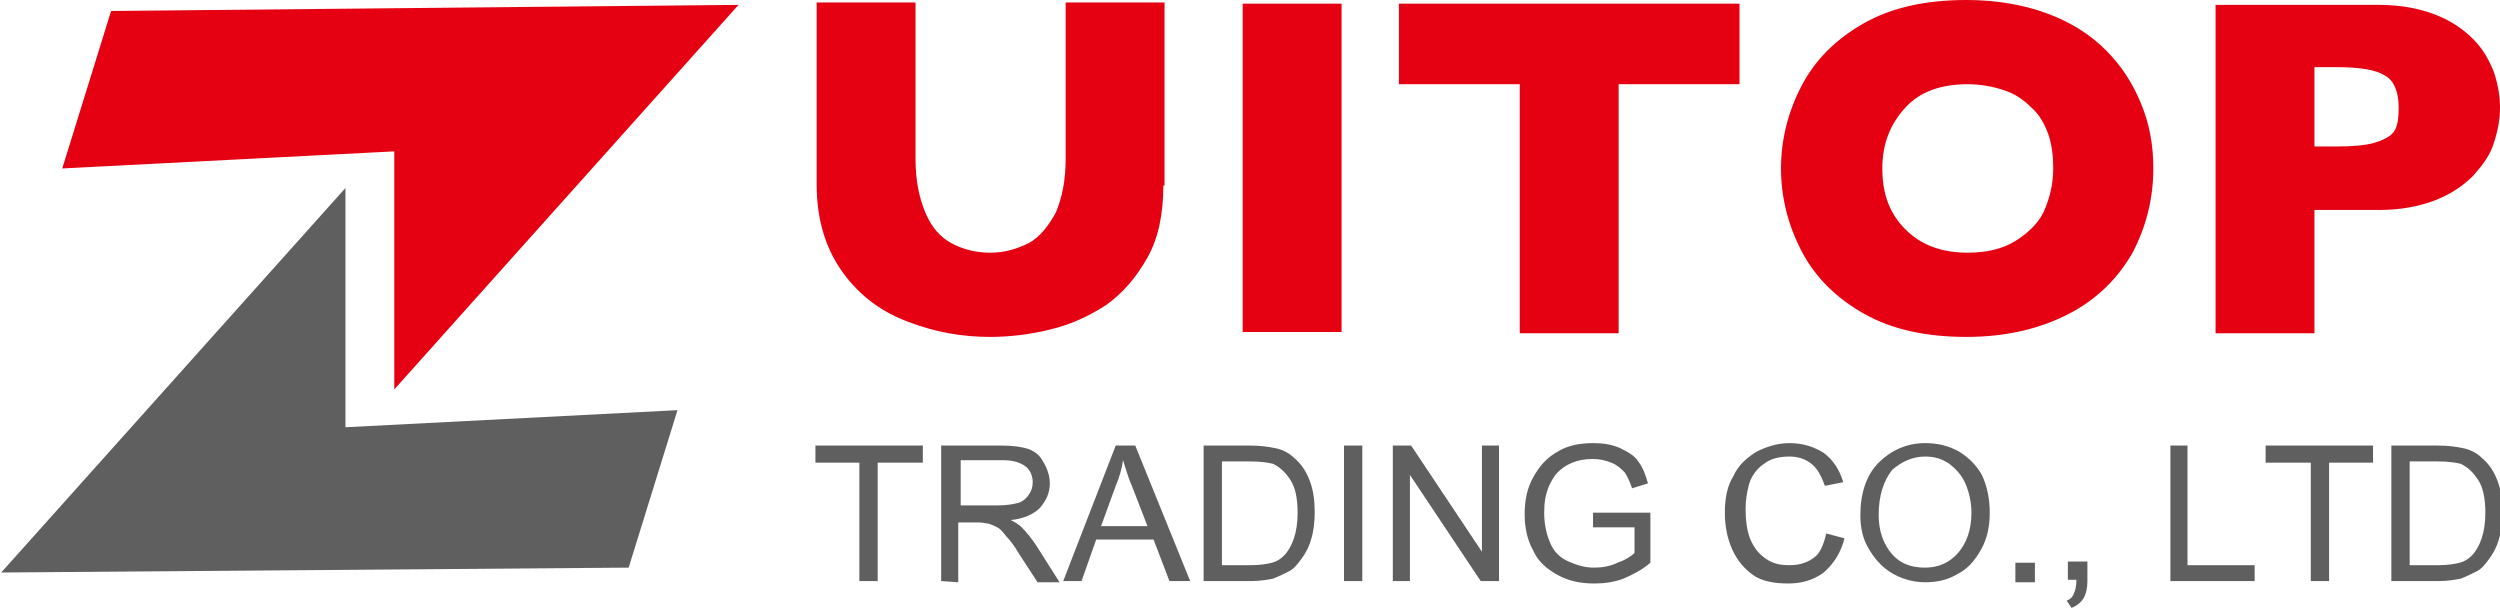
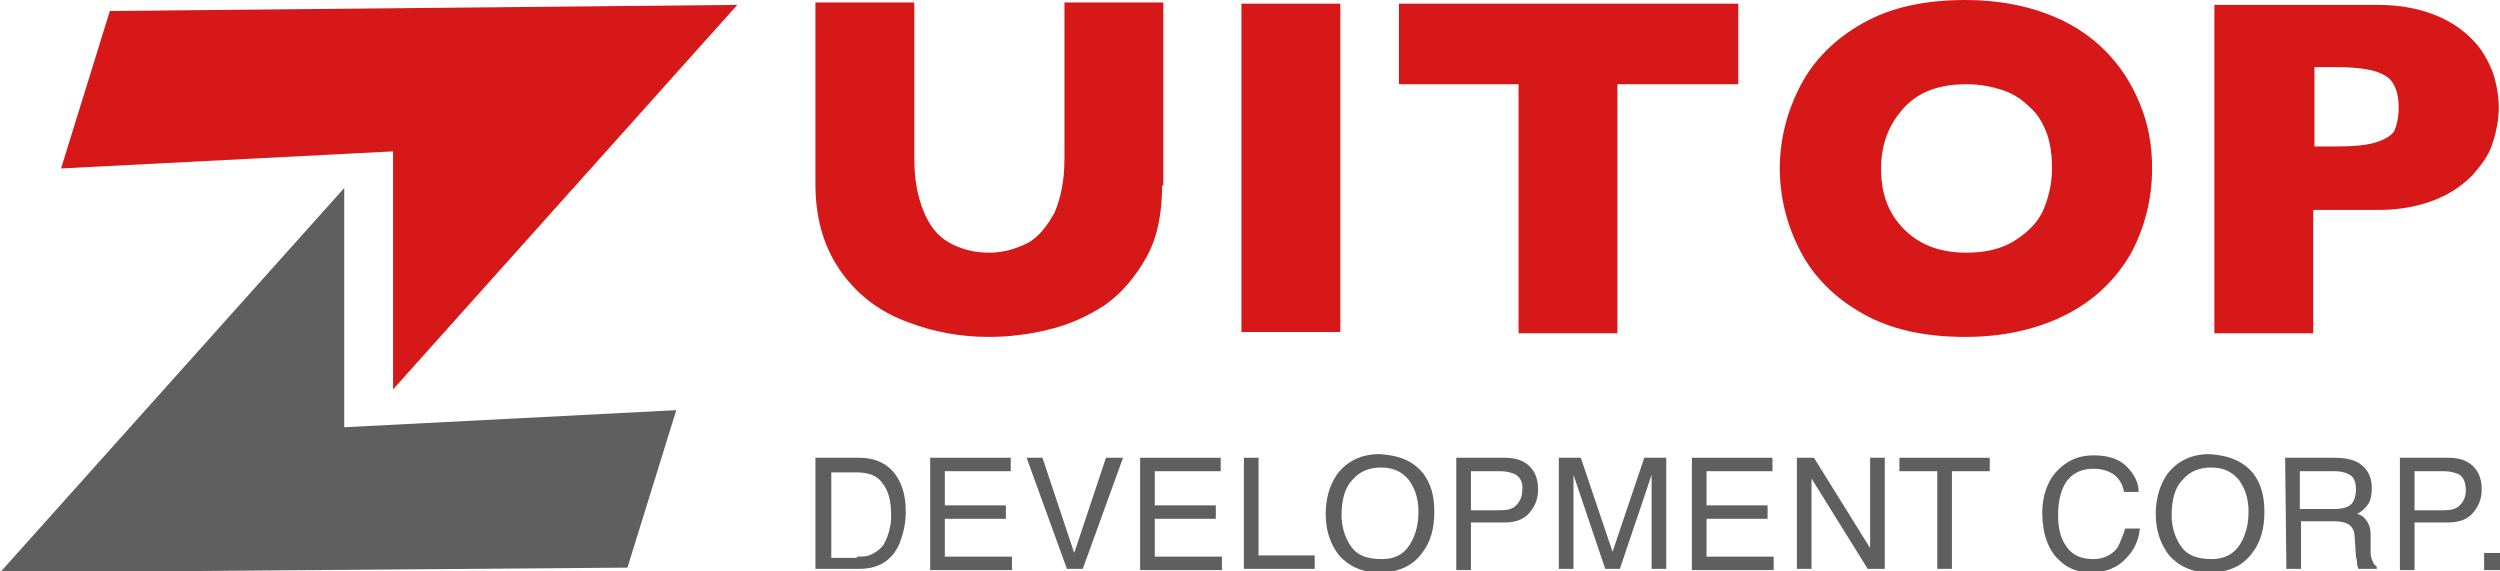
- <svg xmlns="http://www.w3.org/2000/svg" xmlns:xlink="http://www.w3.org/1999/xlink" version="1.1" id="圖層_1" x="0px" y="0px" viewBox="0 0 204.8 49.8" style="enable-background:new 0 0 204.8 49.8;" xml:space="preserve">
-   <style type="text/css">
- 	.st0{opacity:0.51;}
- 	.st1{clip-path:url(#SVGID_2_);}
- 	.st2{clip-path:url(#SVGID_4_);}
- 	.st3{fill:#5F5F5F;}
- 	.st4{clip-path:url(#SVGID_6_);}
- 	.st5{clip-path:url(#SVGID_8_);}
- 	.st6{fill:#E50012;}
- </style>
-   <g class="st0">
-     <g>
-       <defs>
-         <rect id="SVGID_1_" y="15.4" width="58.5" height="34.6" />
-       </defs>
-       <clipPath id="SVGID_2_">
-         <use xlink:href="#SVGID_1_" style="overflow:visible;" />
-       </clipPath>
-       <g class="st1">
-         <g>
-           <defs>
-             <rect id="SVGID_3_" y="15.4" width="58.5" height="34.6" />
-           </defs>
-           <clipPath id="SVGID_4_">
-             <use xlink:href="#SVGID_3_" style="overflow:visible;" />
-           </clipPath>
-           <g class="st2">
- 				</g>
+ <svg xmlns="http://www.w3.org/2000/svg" xmlns:xlink="http://www.w3.org/1999/xlink" version="1.1" id="圖層_1" x="0px" y="0px" viewBox="0 0 204.8 46.7" style="enable-background:new 0 0 204.8 46.7;" xml:space="preserve">
+   <g id="XMLID_65_">
+     <g id="XMLID_1394_">
+       <g id="XMLID_1395_" style="opacity:0.51;">
+         <g id="XMLID_1396_">
+           <g>
+             <defs>
+               <rect id="SVGID_1_" x="-0.1" y="15.4" width="58.5" height="34.6" />
+             </defs>
+             <clipPath id="SVGID_00000047029924275150606320000017981933055352242857_">
+               <use xlink:href="#SVGID_1_" style="overflow:visible;" />
+             </clipPath>
+             <g id="XMLID_1398_" style="clip-path:url(#SVGID_00000047029924275150606320000017981933055352242857_);">
+               <g>
+                 <defs>
+                   <rect id="SVGID_00000023959407248150039490000007527618491264991672_" x="-0.1" y="15.4" width="58.5" height="34.6" />
+                 </defs>
+                 <clipPath id="SVGID_00000090271010183904661100000006199461621277952148_">
+                   <use xlink:href="#SVGID_00000023959407248150039490000007527618491264991672_" style="overflow:visible;" />
+                 </clipPath>
+                 <g style="clip-path:url(#SVGID_00000090271010183904661100000006199461621277952148_);">
+ 							</g>
+               </g>
+             </g>
+           </g>
        </g>
      </g>
    </g>
-   </g>
-   <path class="st3" d="M55.5,33.6L28.3,35V15.4L0.1,46.9l51.4-0.4L55.5,33.6z" />
-   <g class="st0">
-     <g>
-       <defs>
-         <rect id="SVGID_5_" x="5" y="0.3" width="58.5" height="34.6" />
-       </defs>
-       <clipPath id="SVGID_6_">
-         <use xlink:href="#SVGID_5_" style="overflow:visible;" />
-       </clipPath>
-       <g class="st4">
-         <g>
-           <defs>
-             <rect id="SVGID_7_" x="5" y="0.3" width="58.5" height="34.6" />
-           </defs>
-           <clipPath id="SVGID_8_">
-             <use xlink:href="#SVGID_7_" style="overflow:visible;" />
-           </clipPath>
-           <g class="st5">
- 				</g>
+     <polygon id="XMLID_1325_" style="fill:#5F5F60;" points="55.4,33.6 28.2,35 28.2,15.4 0,46.9 51.4,46.5  " />
+     <g id="XMLID_1315_">
+       <g id="XMLID_1316_" style="opacity:0.51;">
+         <g id="XMLID_1317_">
+           <g>
+             <defs>
+               <rect id="SVGID_00000007387592421563392600000003280250376601824168_" x="4.9" y="0.3" width="58.5" height="34.6" />
+             </defs>
+             <clipPath id="SVGID_00000150084209436119660030000013342546384284274095_">
+               <use xlink:href="#SVGID_00000007387592421563392600000003280250376601824168_" style="overflow:visible;" />
+             </clipPath>
+             <g id="XMLID_1320_" style="clip-path:url(#SVGID_00000150084209436119660030000013342546384284274095_);">
+               <g>
+                 <defs>
+                   <rect id="SVGID_00000156558477440260783170000005396011144411136698_" x="4.9" y="0.3" width="58.5" height="34.6" />
+                 </defs>
+                 <clipPath id="SVGID_00000011750718251248629810000006591832681755400374_">
+                   <use xlink:href="#SVGID_00000156558477440260783170000005396011144411136698_" style="overflow:visible;" />
+                 </clipPath>
+                 <g style="clip-path:url(#SVGID_00000011750718251248629810000006591832681755400374_);">
+ 							</g>
+               </g>
+             </g>
+           </g>
        </g>
      </g>
    </g>
+     <polygon id="XMLID_1313_" style="fill:#D71819;" points="5,13.8 32.2,12.4 32.2,31.9 60.4,0.4 9,0.9  " />
+     <g id="XMLID_73_">
+       <path id="XMLID_1312_" style="fill:#D71819;" d="M95.2,15.2c0,2.3-0.4,4.3-1.3,5.9s-2,2.9-3.4,3.9c-1.4,0.9-2.9,1.6-4.6,2    c-1.6,0.4-3.3,0.6-4.9,0.6c-2.3,0-4.5-0.4-6.6-1.2c-2.2-0.8-4-2.1-5.4-4s-2.2-4.3-2.2-7.3V0.2h8.1V13c0,1.8,0.3,3.2,0.8,4.4    c0.5,1.2,1.2,2,2.1,2.5s2,0.8,3.2,0.8s2.2-0.3,3.2-0.8c0.9-0.5,1.6-1.4,2.2-2.5c0.5-1.2,0.8-2.6,0.8-4.4V0.2h8.1v15H95.2z" />
+       <rect id="XMLID_1311_" x="101.7" y="0.3" style="fill:#D71819;" width="8.1" height="26.9" />
+       <polygon id="XMLID_1310_" style="fill:#D71819;" points="142.4,6.9 132.5,6.9 132.5,27.3 124.4,27.3 124.4,6.9 114.6,6.9     114.6,0.3 142.4,0.3   " />
+       <path id="XMLID_1307_" style="fill:#D71819;" d="M176.3,13.8c0,2.5-0.6,4.8-1.7,6.9c-1.2,2.1-2.9,3.8-5.2,5    c-2.3,1.2-5.1,1.9-8.4,1.9s-6.1-0.6-8.4-1.9s-4-3-5.1-5.1s-1.7-4.4-1.7-6.8s0.6-4.7,1.7-6.8c1.1-2.1,2.8-3.8,5.1-5.1    c2.3-1.3,5.1-1.9,8.4-1.9c2.5,0,4.7,0.4,6.6,1.1s3.5,1.7,4.8,3s2.2,2.7,2.9,4.4C176,10.2,176.3,11.9,176.3,13.8 M168.1,13.8    c0-1-0.1-1.9-0.4-2.8c-0.3-0.8-0.7-1.6-1.4-2.2c-0.6-0.6-1.3-1.1-2.2-1.4c-0.9-0.3-1.9-0.5-3-0.5c-2.2,0-3.9,0.6-5.1,1.9    s-1.9,2.9-1.9,5s0.6,3.7,1.9,5s3,1.9,5.1,1.9c1.5,0,2.8-0.3,3.8-0.9s1.9-1.4,2.4-2.4C167.8,16.3,168.1,15.1,168.1,13.8" />
+       <path id="XMLID_1304_" style="fill:#D71819;" d="M204.7,8.8c0,1-0.2,2-0.5,2.9c-0.3,1-0.9,1.8-1.7,2.7c-0.8,0.8-1.8,1.5-3.1,2    c-1.3,0.5-2.8,0.8-4.6,0.8h-5.3v10.1h-8.1V0.4h13.4c1.8,0,3.3,0.3,4.6,0.8c1.3,0.5,2.3,1.2,3.1,2c0.8,0.8,1.3,1.7,1.7,2.7    C204.5,6.8,204.7,7.8,204.7,8.8 M196.5,8.8c0-1.3-0.4-2.2-1.1-2.6c-0.8-0.5-2.1-0.7-4.1-0.7h-1.7V12h1.8c1.4,0,2.4-0.1,3.1-0.3    c0.7-0.2,1.3-0.5,1.6-0.9C196.3,10.4,196.5,9.7,196.5,8.8" />
+     </g>
+     <g>
+       <path style="fill:#5F5F60;" d="M66.8,37.5h3.6c1.2,0,2.2,0.4,2.9,1.3c0.6,0.8,0.9,1.8,0.9,3.1c0,1-0.2,1.8-0.5,2.6    c-0.6,1.4-1.7,2.1-3.3,2.1h-3.6V37.5z M70.2,45.6c0.4,0,0.7,0,1-0.1c0.5-0.2,0.9-0.5,1.2-0.9c0.2-0.4,0.4-0.8,0.5-1.4    c0.1-0.3,0.1-0.7,0.1-1c0-1.1-0.2-2-0.7-2.6c-0.4-0.6-1.1-0.9-2.1-0.9h-2.1v7h2.1V45.6z" />
+       <path style="fill:#5F5F60;" d="M76.2,37.5h6.6v1.1h-5.4v2.8h5v1.1h-5v3.1h5.5v1.1h-6.7V37.5z" />
+       <path style="fill:#5F5F60;" d="M85.4,37.5l2.6,7.8l2.6-7.8H92l-3.3,9.1h-1.3l-3.3-9.1H85.4z" />
+       <path style="fill:#5F5F60;" d="M93.4,37.5h6.6v1.1h-5.4v2.8h5v1.1h-5v3.1h5.5v1.1h-6.7V37.5z" />
+       <path style="fill:#5F5F60;" d="M101.9,37.5h1.2v8h4.6v1.1h-5.8L101.9,37.5L101.9,37.5z" />
+       <path style="fill:#5F5F60;" d="M116.6,38.8c0.6,0.8,0.9,1.8,0.9,3.1c0,1.4-0.3,2.5-1,3.4c-0.8,1.1-2,1.6-3.5,1.6    c-1.4,0-2.5-0.5-3.3-1.4c-0.7-0.9-1.1-2-1.1-3.4c0-1.2,0.3-2.3,0.9-3.2c0.8-1.1,2-1.7,3.5-1.7C114.7,37.3,115.8,37.8,116.6,38.8z     M115.5,44.6c0.5-0.8,0.7-1.7,0.7-2.7c0-1.1-0.3-1.9-0.8-2.6c-0.6-0.7-1.3-1-2.3-1c-0.9,0-1.7,0.3-2.3,1c-0.6,0.6-0.9,1.6-0.9,2.9    c0,1,0.3,1.9,0.8,2.6s1.3,1,2.5,1C114.3,45.8,115,45.4,115.5,44.6z" />
+       <path style="fill:#5F5F60;" d="M119.2,37.5h4.1c0.8,0,1.5,0.2,2,0.7s0.7,1.1,0.7,1.9c0,0.7-0.2,1.3-0.7,1.9    c-0.4,0.5-1.1,0.8-2,0.8h-2.8v3.9h-1.2v-9.2H119.2z M124,38.8c-0.3-0.1-0.6-0.2-1.1-0.2h-2.4v3.2h2.4c0.6,0,1-0.1,1.3-0.4    s0.5-0.7,0.5-1.2C124.8,39.5,124.5,39,124,38.8z" />
+       <path style="fill:#5F5F60;" d="M127.7,37.5h1.8l2.6,7.7l2.6-7.7h1.8v9.1h-1.2v-5.4c0-0.2,0-0.5,0-0.9s0-0.9,0-1.4l-2.6,7.7h-1.2    l-2.6-7.7v0.3c0,0.2,0,0.6,0,1c0,0.5,0,0.8,0,1v5.4h-1.2L127.7,37.5L127.7,37.5z" />
+       <path style="fill:#5F5F60;" d="M138.6,37.5h6.6v1.1h-5.4v2.8h5v1.1h-5v3.1h5.5v1.1h-6.7V37.5z" />
+       <path style="fill:#5F5F60;" d="M147.1,37.5h1.5l4.6,7.4v-7.4h1.2v9.1H153l-4.6-7.4v7.4h-1.2v-9.1H147.1z" />
+       <path style="fill:#5F5F60;" d="M163,37.5v1.1h-3.1v8h-1.2v-8h-3.1v-1.1H163z" />
+       <path style="fill:#5F5F60;" d="M174.2,38.2c0.6,0.6,1,1.3,1,2.1H174c-0.1-0.6-0.4-1.1-0.8-1.4s-1-0.5-1.7-0.5    c-0.9,0-1.6,0.3-2.1,0.9s-0.8,1.6-0.8,2.9c0,1.1,0.2,1.9,0.7,2.6s1.2,1,2.2,1c0.9,0,1.6-0.4,2-1c0.2-0.4,0.4-0.9,0.6-1.5h1.2    c-0.1,1-0.5,1.8-1.1,2.4c-0.7,0.8-1.7,1.2-2.9,1.2c-1,0-1.9-0.3-2.6-1c-0.9-0.8-1.4-2.2-1.4-3.9c0-1.3,0.4-2.5,1.1-3.3    c0.8-0.9,1.8-1.4,3.1-1.4C172.7,37.3,173.6,37.6,174.2,38.2z" />
+       <path style="fill:#5F5F60;" d="M184.6,38.8c0.6,0.8,0.9,1.8,0.9,3.1c0,1.4-0.3,2.5-1,3.4c-0.8,1.1-2,1.6-3.5,1.6    c-1.4,0-2.5-0.5-3.3-1.4c-0.7-0.9-1.1-2-1.1-3.4c0-1.2,0.3-2.3,0.9-3.2c0.8-1.1,2-1.7,3.5-1.7C182.6,37.3,183.8,37.8,184.6,38.8z     M183.5,44.6c0.5-0.8,0.7-1.7,0.7-2.7c0-1.1-0.3-1.9-0.8-2.6c-0.6-0.7-1.3-1-2.3-1c-0.9,0-1.7,0.3-2.3,1c-0.6,0.6-0.9,1.6-0.9,2.9    c0,1,0.3,1.9,0.8,2.6s1.3,1,2.5,1C182.2,45.8,183,45.4,183.5,44.6z" />
+       <path style="fill:#5F5F60;" d="M187.2,37.5h4.1c0.7,0,1.2,0.1,1.7,0.3c0.8,0.4,1.3,1.1,1.3,2.2c0,0.5-0.1,1-0.3,1.3    c-0.2,0.3-0.5,0.6-0.9,0.8c0.4,0.1,0.6,0.3,0.8,0.6s0.3,0.6,0.3,1.1V45c0,0.3,0,0.6,0.1,0.8c0.1,0.3,0.2,0.5,0.4,0.6v0.2h-1.5    c0-0.1-0.1-0.2-0.1-0.3c0-0.1,0-0.4-0.1-0.7l-0.1-1.5c0-0.6-0.2-1-0.6-1.2c-0.2-0.1-0.6-0.2-1.1-0.2h-2.7v3.9h-1.2L187.2,37.5    L187.2,37.5z M191.2,41.7c0.6,0,1-0.1,1.3-0.3c0.3-0.2,0.5-0.7,0.5-1.3c0-0.7-0.2-1.1-0.7-1.3c-0.2-0.1-0.6-0.2-1-0.2h-2.9v3.1    L191.2,41.7L191.2,41.7z" />
+       <path style="fill:#5F5F60;" d="M196.5,37.5h4.1c0.8,0,1.5,0.2,2,0.7s0.7,1.1,0.7,1.9c0,0.7-0.2,1.3-0.7,1.9    c-0.4,0.5-1.1,0.8-2,0.8h-2.8v3.9h-1.2v-9.2H196.5z M201.3,38.8c-0.3-0.1-0.6-0.2-1.1-0.2h-2.4v3.2h2.4c0.6,0,1-0.1,1.3-0.4    s0.5-0.7,0.5-1.2C202,39.5,201.8,39,201.3,38.8z" />
+       <path style="fill:#5F5F60;" d="M203.5,45.3h1.3v1.4h-1.3V45.3z" />
+     </g>
  </g>
-   <path class="st6" d="M5.1,13.8l27.2-1.4v19.5L60.5,0.4L9.1,0.9L5.1,13.8z M95.3,15.2c0,2.3-0.4,4.3-1.3,5.9S92,24,90.6,25  c-1.4,0.9-2.9,1.6-4.6,2c-1.6,0.4-3.3,0.6-4.9,0.6c-2.3,0-4.5-0.4-6.6-1.2c-2.2-0.8-4-2.1-5.4-4s-2.2-4.3-2.2-7.3V0.2H75V13  c0,1.8,0.3,3.2,0.8,4.4c0.5,1.2,1.2,2,2.1,2.5s2,0.8,3.2,0.8s2.2-0.3,3.2-0.8c0.9-0.5,1.6-1.4,2.2-2.5c0.5-1.2,0.8-2.6,0.8-4.4V0.2  h8.1v15H95.3z M101.8,0.3h8.1v26.9h-8.1V0.3z M142.5,6.9h-9.9v20.4h-8.1V6.9h-9.9V0.3h27.9V6.9z M176.4,13.8c0,2.5-0.6,4.8-1.7,6.9  c-1.2,2.1-2.9,3.8-5.2,5s-5.1,1.9-8.4,1.9c-3.3,0-6.1-0.6-8.4-1.9c-2.3-1.3-4-3-5.1-5.1s-1.7-4.4-1.7-6.8s0.6-4.7,1.7-6.8  c1.1-2.1,2.8-3.8,5.1-5.1c2.3-1.3,5.1-1.9,8.4-1.9c2.5,0,4.7,0.4,6.6,1.1c1.9,0.7,3.5,1.7,4.8,3s2.2,2.7,2.9,4.4  C176.1,10.2,176.4,11.9,176.4,13.8 M168.2,13.8c0-1-0.1-1.9-0.4-2.8c-0.3-0.8-0.7-1.6-1.4-2.2c-0.6-0.6-1.3-1.1-2.2-1.4  s-1.9-0.5-3-0.5c-2.2,0-3.9,0.6-5.1,1.9c-1.2,1.3-1.9,2.9-1.9,5s0.6,3.7,1.9,5c1.3,1.3,3,1.9,5.1,1.9c1.5,0,2.8-0.3,3.8-0.9  s1.9-1.4,2.4-2.4C167.9,16.3,168.2,15.1,168.2,13.8 M204.8,8.8c0,1-0.2,2-0.5,2.9c-0.3,1-0.9,1.8-1.7,2.7c-0.8,0.8-1.8,1.5-3.1,2  s-2.8,0.8-4.6,0.8h-5.3v10.1h-8.1V0.4h13.4c1.8,0,3.3,0.3,4.6,0.8s2.3,1.2,3.1,2s1.3,1.7,1.7,2.7C204.6,6.8,204.8,7.8,204.8,8.8   M196.5,8.8c0-1.3-0.4-2.2-1.1-2.6c-0.8-0.5-2.1-0.7-4.1-0.7h-1.7V12h1.8c1.4,0,2.4-0.1,3.1-0.3c0.7-0.2,1.3-0.5,1.6-0.9  S196.5,9.7,196.5,8.8" />
-   <path class="st3" d="M70.4,47.6v-9.7h-3.6v-1.4h8.8v1.4h-3.7v9.7H70.4z M77.1,47.6V36.5H82c1,0,1.7,0.1,2.3,0.3  c0.5,0.2,0.9,0.5,1.2,1.1c0.3,0.5,0.5,1.1,0.5,1.7c0,0.8-0.3,1.4-0.8,2c-0.5,0.5-1.3,0.9-2.4,1c0.4,0.2,0.7,0.4,0.9,0.6  c0.4,0.4,0.8,0.9,1.2,1.5l1.9,3H85l-1.5-2.3c-0.4-0.7-0.8-1.2-1.1-1.5c-0.3-0.4-0.5-0.6-0.7-0.7S81.3,43,81,42.9  c-0.2,0-0.4-0.1-0.8-0.1h-1.7v4.9L77.1,47.6L77.1,47.6z M78.6,41.4h3.2c0.7,0,1.2-0.1,1.6-0.2s0.7-0.4,0.9-0.7  c0.2-0.3,0.3-0.6,0.3-1c0-0.5-0.2-1-0.6-1.3s-1-0.5-1.8-0.5h-3.5v3.7H78.6z M87.1,47.6l4.3-11.1H93l4.5,11.1h-1.7l-1.3-3.4h-4.7  l-1.2,3.4H87.1L87.1,47.6z M90.2,43.1H94L92.8,40c-0.4-0.9-0.6-1.7-0.8-2.3c-0.1,0.7-0.3,1.4-0.6,2.1L90.2,43.1L90.2,43.1z   M98.6,47.6V36.5h3.8c0.9,0,1.5,0.1,2,0.2c0.6,0.1,1.2,0.4,1.6,0.8c0.6,0.5,1,1.1,1.3,1.9s0.4,1.6,0.4,2.6c0,0.8-0.1,1.6-0.3,2.2  c-0.2,0.7-0.5,1.2-0.8,1.6s-0.6,0.8-1,1s-0.8,0.4-1.3,0.6c-0.5,0.1-1.1,0.2-1.8,0.2L98.6,47.6L98.6,47.6z M100.1,46.3h2.4  c0.7,0,1.3-0.1,1.7-0.2c0.4-0.1,0.7-0.3,1-0.6c0.3-0.3,0.6-0.8,0.8-1.4c0.2-0.6,0.3-1.3,0.3-2.1c0-1.2-0.2-2.1-0.6-2.7  s-0.8-1-1.4-1.3c-0.4-0.1-1-0.2-1.9-0.2h-2.3V46.3L100.1,46.3z M110.1,36.5h1.5v11.1h-1.5V36.5z M114.1,47.6V36.5h1.5l5.8,8.7v-8.7  h1.4v11.1h-1.5l-5.8-8.7v8.7H114.1z M130.5,43.3V42h4.7v4.1c-0.7,0.6-1.5,1-2.2,1.3c-0.8,0.3-1.6,0.4-2.4,0.4c-1.1,0-2.1-0.2-3-0.7  s-1.6-1.1-2-2c-0.5-0.9-0.7-1.9-0.7-3s0.2-2.1,0.7-3s1.1-1.6,2-2.1c0.8-0.5,1.8-0.7,2.9-0.7c0.8,0,1.5,0.1,2.2,0.4  c0.6,0.3,1.2,0.6,1.5,1.1c0.4,0.5,0.6,1.1,0.8,1.8l-1.3,0.4c-0.2-0.6-0.4-1-0.6-1.3c-0.3-0.3-0.6-0.6-1.1-0.8  c-0.5-0.2-1-0.3-1.5-0.3c-0.7,0-1.2,0.1-1.7,0.3c-0.5,0.2-0.9,0.5-1.2,0.8c-0.3,0.3-0.5,0.7-0.7,1.1c-0.3,0.7-0.4,1.4-0.4,2.2  c0,1,0.2,1.8,0.5,2.5s0.8,1.2,1.5,1.5s1.3,0.5,2.1,0.5c0.6,0,1.3-0.1,1.9-0.4c0.6-0.2,1.1-0.5,1.4-0.8v-2.1h-3.4V43.3z M149.6,43.7  l1.5,0.4c-0.3,1.2-0.9,2.1-1.7,2.8c-0.8,0.6-1.8,0.9-2.9,0.9c-1.2,0-2.2-0.2-2.9-0.7s-1.3-1.2-1.7-2.1s-0.6-1.9-0.6-3  c0-1.2,0.2-2.2,0.7-3c0.4-0.9,1.1-1.5,1.9-2c0.8-0.4,1.7-0.7,2.7-0.7c1.1,0,2,0.3,2.8,0.8c0.8,0.6,1.3,1.4,1.6,2.4l-1.5,0.3  c-0.3-0.8-0.6-1.4-1.1-1.8s-1.1-0.6-1.8-0.6c-0.9,0-1.6,0.2-2.1,0.6c-0.6,0.4-1,1-1.2,1.6c-0.2,0.7-0.3,1.4-0.3,2.1  c0,0.9,0.1,1.8,0.4,2.5c0.3,0.7,0.7,1.2,1.3,1.6s1.2,0.5,1.9,0.5c0.8,0,1.5-0.2,2.1-0.7C149,45.4,149.4,44.7,149.6,43.7 M152.4,42.2  c0-1.8,0.5-3.3,1.5-4.3s2.3-1.6,3.8-1.6c1,0,1.9,0.2,2.8,0.7c0.8,0.5,1.5,1.2,1.9,2c0.4,0.9,0.6,1.9,0.6,3s-0.2,2.1-0.7,3  s-1.1,1.6-1.9,2c-0.8,0.5-1.7,0.7-2.7,0.7s-2-0.3-2.8-0.8s-1.4-1.2-1.9-2.1C152.6,44.1,152.4,43.2,152.4,42.2 M153.9,42.2  c0,1.3,0.4,2.4,1.1,3.2c0.7,0.8,1.6,1.1,2.7,1.1s2-0.4,2.7-1.2c0.7-0.8,1.1-1.9,1.1-3.3c0-0.9-0.2-1.7-0.5-2.4s-0.8-1.2-1.3-1.6  c-0.6-0.4-1.2-0.6-2-0.6c-1,0-1.9,0.4-2.7,1.1C154.3,39.4,153.9,40.6,153.9,42.2 M165.1,46.1h1.6v1.6h-1.6V46.1z M169.4,47.6V46h1.6  v1.6c0,0.6-0.1,1-0.3,1.4c-0.2,0.3-0.5,0.6-1,0.8l-0.4-0.6c0.3-0.1,0.5-0.3,0.6-0.6c0.1-0.2,0.2-0.6,0.2-1.1h-0.7L169.4,47.6z   M177.8,47.6V36.5h1.4v9.8h5.5v1.3L177.8,47.6z M189.3,47.6v-9.7h-3.7v-1.4h8.8v1.4h-3.6v9.7H189.3z M195.9,47.6V36.5h3.8  c0.9,0,1.5,0.1,2,0.2c0.6,0.1,1.2,0.4,1.6,0.8c0.6,0.5,1,1.1,1.3,1.9S205,41,205,42c0,0.8-0.1,1.6-0.3,2.2c-0.2,0.7-0.5,1.2-0.8,1.6  s-0.6,0.8-1,1s-0.8,0.4-1.3,0.6c-0.5,0.1-1.1,0.2-1.8,0.2L195.9,47.6L195.9,47.6z M197.4,46.3h2.4c0.7,0,1.3-0.1,1.7-0.2  s0.7-0.3,1-0.6c0.3-0.3,0.6-0.8,0.8-1.4s0.3-1.3,0.3-2.1c0-1.2-0.2-2.1-0.6-2.7c-0.4-0.6-0.8-1-1.4-1.3c-0.4-0.1-1-0.2-1.9-0.2h-2.3  V46.3L197.4,46.3z" />
</svg>
